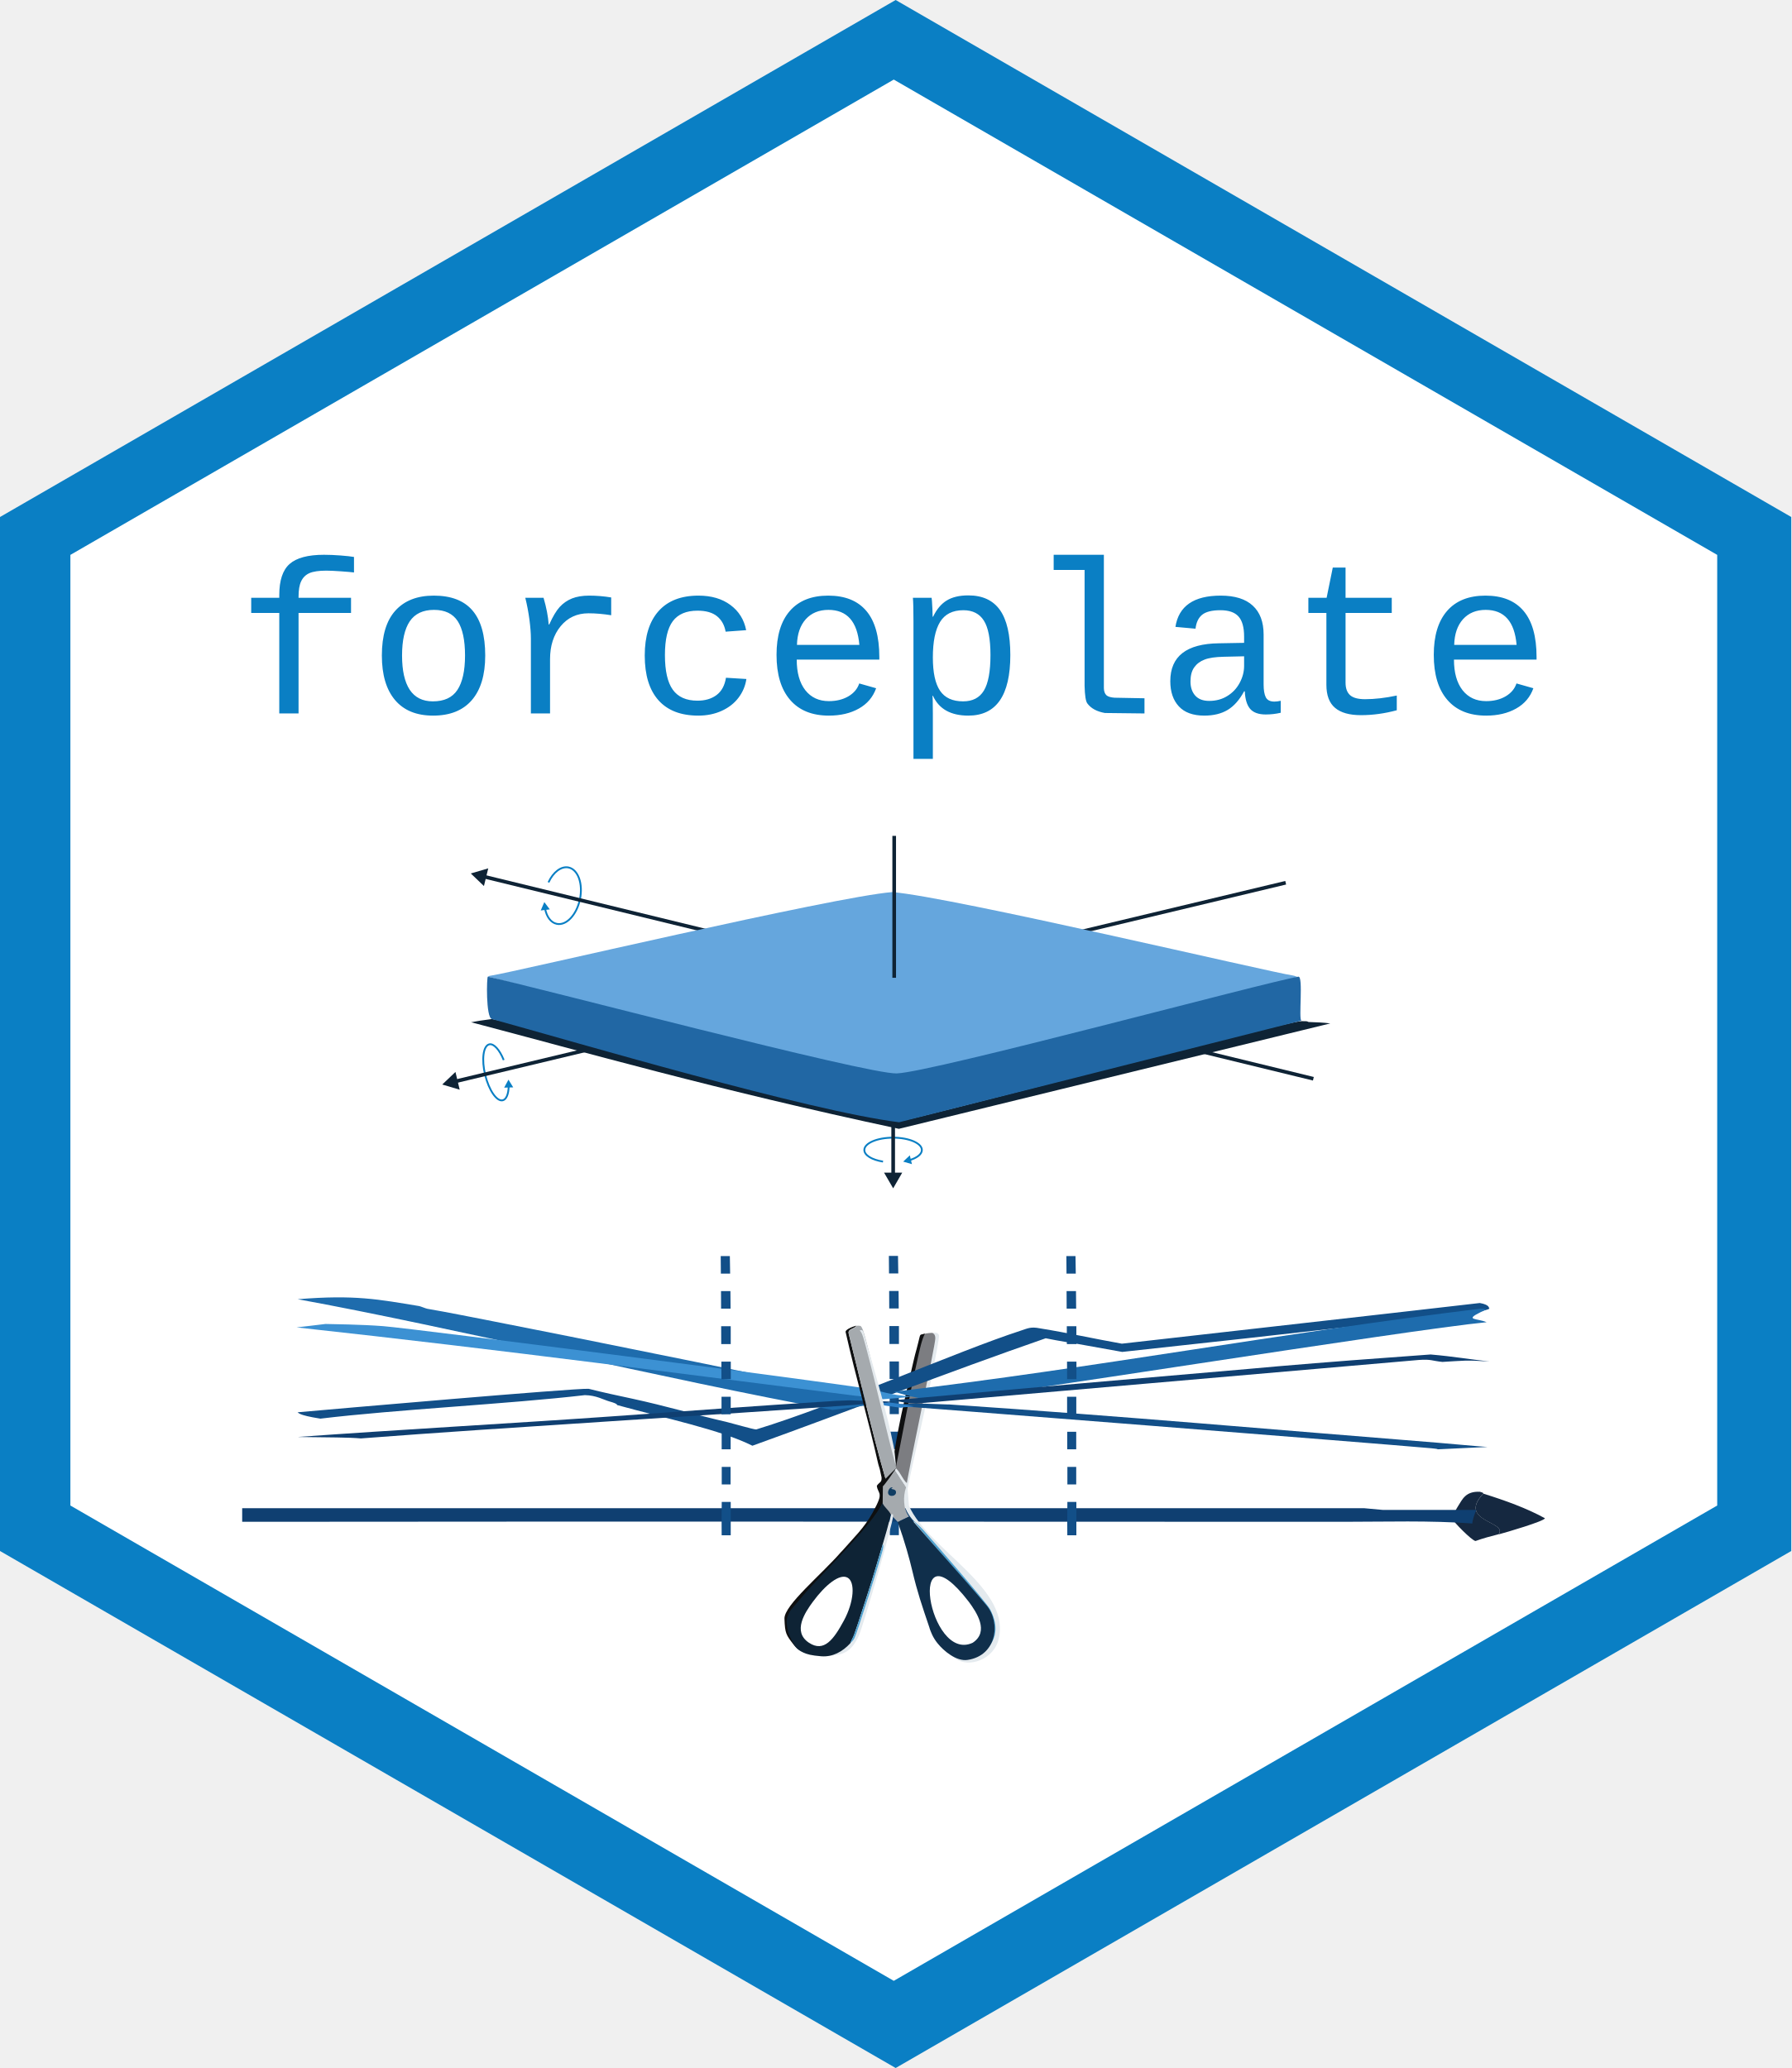
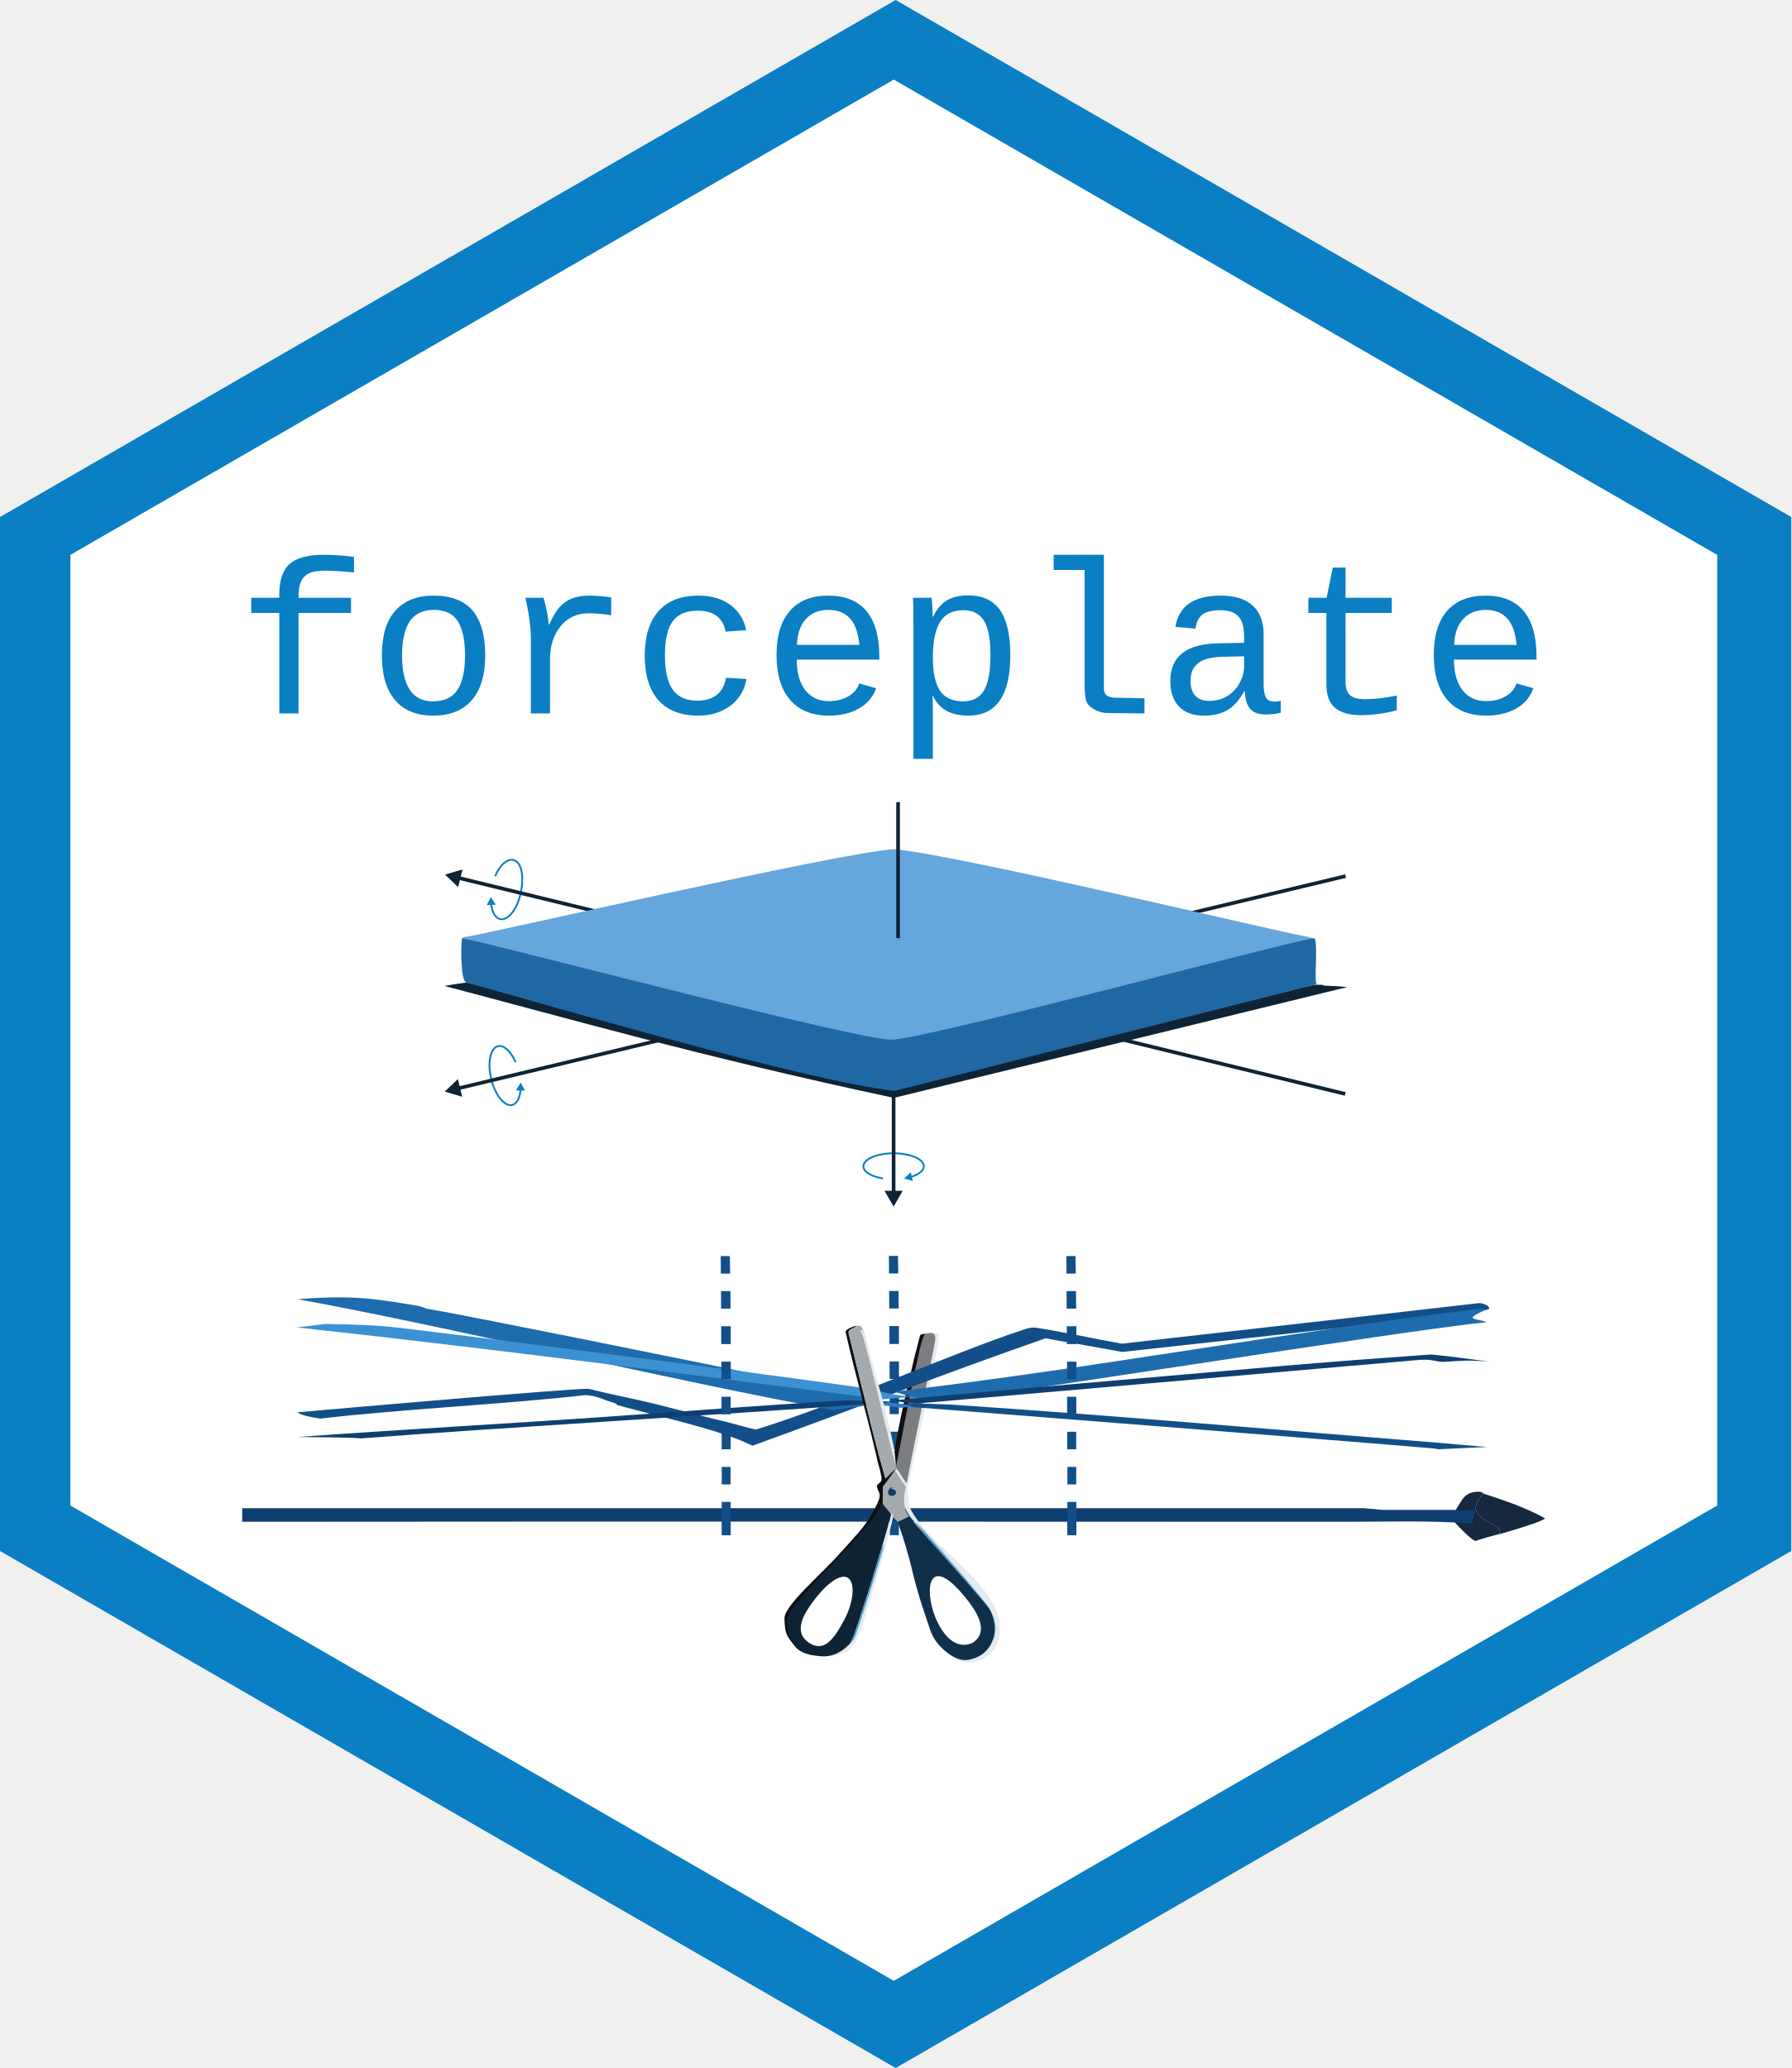
<svg xmlns="http://www.w3.org/2000/svg" id="Layer_1" data-name="Layer 1" viewBox="0 0 245.33 283.28">
  <defs>
    <style>
      .cls-1 {
        stroke: #0e2335;
-         stroke-width: .5px;
-       }
- 
-       .cls-1, .cls-2 {
+       }
+ 
+       .cls-1, .cls-2, .cls-3 {
        fill: none;
        stroke-miterlimit: 10;
      }

-       .cls-3 {
+       .cls-1, .cls-3 {
+         stroke-width: .5px;
+       }
+ 
+       .cls-4 {
        fill: #0e0f10;
      }

-       .cls-3, .cls-4, .cls-5, .cls-6, .cls-7, .cls-8, .cls-9, .cls-10, .cls-11, .cls-12, .cls-13, .cls-14, .cls-15, .cls-16, .cls-17, .cls-18, .cls-19, .cls-20 {
+       .cls-4, .cls-5, .cls-6, .cls-7, .cls-8, .cls-9, .cls-10, .cls-11, .cls-12, .cls-13, .cls-14, .cls-15, .cls-16, .cls-17, .cls-18, .cls-19, .cls-20, .cls-21, .cls-22 {
        stroke-width: 0px;
      }

-       .cls-4 {
+       .cls-5 {
        fill: #152840;
      }

      .cls-2 {
        stroke: #0a7fc4;
        stroke-width: .25px;
      }

-       .cls-5 {
+       .cls-6 {
        fill: #2c7fc8;
      }

-       .cls-6 {
+       .cls-7 {
        fill: #7c7d81;
      }

-       .cls-21 {
+       .cls-23 {
        font-family: LiberationMono-Regular, 'Liberation Mono';
        font-size: 30px;
      }

-       .cls-21, .cls-20 {
+       .cls-23, .cls-22 {
        fill: #0a7fc4;
      }

-       .cls-7 {
+       .cls-8 {
        fill: #e4eaee;
      }

-       .cls-8 {
+       .cls-9 {
        fill: #3c91d3;
      }

-       .cls-9 {
+       .cls-10 {
+         fill: #2068a4;
+       }
+ 
+       .cls-11 {
        fill: #52a3d0;
      }

-       .cls-10 {
+       .cls-3 {
+         stroke: #0e2334;
+       }
+ 
+       .cls-12 {
        fill: #fff;
      }

-       .cls-11 {
+       .cls-13 {
        fill: #102f4b;
      }

-       .cls-12 {
+       .cls-14 {
        fill: #a5aaae;
      }

-       .cls-13 {
+       .cls-15 {
        fill: #65a6dd;
      }

-       .cls-14 {
+       .cls-16 {
+         fill: #0e2334;
+       }
+ 
+       .cls-17 {
        fill: #1e6cad;
      }

-       .cls-15 {
+       .cls-18 {
        fill: #103d63;
      }

-       .cls-16 {
+       .cls-19 {
        fill: #0f3f71;
      }

-       .cls-17 {
-         fill: #2167a4;
-       }
- 
-       .cls-18 {
+       .cls-20 {
        fill: #0e2335;
      }

-       .cls-19 {
+       .cls-21 {
        fill: #124f88;
      }
    </style>
  </defs>
-   <polygon id="Polygon_Blau" data-name="Polygon Blau" class="cls-20" points="245.33 70.82 122.67 0 0 70.82 0 212.46 122.67 283.28 245.33 212.46 245.33 70.82" />
-   <polygon id="Polygon_Weiß" data-name="Polygon Weiß" class="cls-10" points="235.19 76.01 122.41 10.9 9.64 76.01 9.64 206.23 122.41 271.34 235.19 206.23 235.19 76.01" />
-   <g id="Arrows">
-     <g>
-       <path class="cls-10" d="M75.12,120.87c.64-1.39,1.73-2.25,2.75-2.04,1.31.28,2,2.23,1.56,4.36s-1.87,3.64-3.18,3.36c-1.02-.21-1.66-1.44-1.69-2.98" />
-       <g>
-         <path class="cls-2" d="M75.12,120.87c.64-1.39,1.73-2.25,2.75-2.04,1.31.28,2,2.23,1.56,4.36-.45,2.13-1.87,3.64-3.18,3.36-.81-.17-1.39-.98-1.6-2.09" />
-         <polygon class="cls-20" points="75.3 124.57 74.55 123.57 74.06 124.72 75.3 124.57" />
-       </g>
-     </g>
-     <g>
-       <path class="cls-10" d="M68.99,145.21c-.56-1.4-1.36-2.31-1.99-2.15-.82.2-1.06,2.08-.55,4.19.52,2.12,1.6,3.67,2.41,3.47.64-.15.93-1.32.78-2.83" />
-       <g>
-         <path class="cls-2" d="M68.99,145.21c-.56-1.4-1.36-2.31-1.99-2.15-.82.2-1.06,2.08-.55,4.19.52,2.12,1.6,3.67,2.41,3.47.5-.12.79-.88.81-1.93" />
-         <polygon class="cls-20" points="70.29 148.95 69.64 147.89 69.05 148.99 70.29 148.95" />
-       </g>
-     </g>
-     <g>
-       <path class="cls-10" d="M120.94,159.12c-1.5-.24-2.56-.86-2.56-1.59,0-.94,1.77-1.69,3.94-1.69s3.94.76,3.94,1.69c0,.73-1.07,1.35-2.57,1.59" />
-       <g>
-         <path class="cls-2" d="M120.94,159.12c-1.5-.24-2.56-.86-2.56-1.59,0-.94,1.77-1.69,3.94-1.69s3.94.76,3.94,1.69c0,.58-.67,1.08-1.69,1.39" />
-         <polygon class="cls-20" points="124.61 158.26 123.7 159.12 124.9 159.47 124.61 158.26" />
-       </g>
-     </g>
-     <g>
-       <line class="cls-1" x1="176.09" y1="120.92" x2="62.32" y2="148.14" />
-       <polygon class="cls-18" points="62.38 146.84 60.57 148.56 62.96 149.27 62.38 146.84" />
-     </g>
-     <g>
-       <line class="cls-1" x1="179.88" y1="147.77" x2="66.22" y2="120.07" />
-       <polygon class="cls-18" points="66.87 118.95 64.48 119.65 66.28 121.37 66.87 118.95" />
-     </g>
-     <g>
-       <line class="cls-1" x1="122.33" y1="152.17" x2="122.33" y2="160.99" />
-       <polygon class="cls-18" points="121.08 160.63 122.33 162.78 123.57 160.63 121.08 160.63" />
-     </g>
-   </g>
-   <g id="Forceplate_Icon" data-name="Forceplate Icon">
-     <g>
-       <path class="cls-18" d="M123.11,154.63c-25.18-5.38-42.91-10.48-58.62-14.61.14.04.16-.08,2.87-.43.66-.09,54.25,13.99,55.84,13.99,1.32,0,52.7-13.66,55.05-13.7,1.15-.02.7.11,1.08.12,1,.03,1.95.07,2.87.19" />
-       <path class="cls-13" d="M177.83,133.79c-4.02,1.23-50.79,13.43-55.06,13.43s-55.88-13.47-55.96-13.43c.2-.11.21-.13.61-.18,2.66-.37,46.86-10.8,54.79-11.41,8.02.64,51.84,11,54.79,11.41.46.06.59.26.84.19Z" />
-       <path class="cls-17" d="M123.14,153.73c-12.39-1.54-44.44-11.01-55.78-14.14-.83-.21-.71-5.83-.54-5.8,6.09,1.28,51.86,13.38,56,13.25,4.85-.16,50.6-12.53,55.01-13.25.7-.11,0,5.88.41,6.02" />
-     </g>
-   </g>
-   <text id="forceplate_Text" data-name="forceplate Text" class="cls-21" transform="translate(32.39 97.73)">
+   <polygon id="Polygon_Blau" data-name="Polygon Blau" class="cls-22" points="245.33 70.82 122.67 0 0 70.82 0 212.46 122.67 283.28 245.33 212.46 245.33 70.82" />
+   <polygon id="Polygon_Weiß" data-name="Polygon Weiß" class="cls-12" points="235.19 76.01 122.41 10.9 9.64 76.01 9.64 206.23 122.41 271.34 235.19 206.23 235.19 76.01" />
+   <text id="forceplate_Text" data-name="forceplate Text" class="cls-23" transform="translate(32.39 97.73)">
    <tspan x="0" y="0">forceplate</tspan>
  </text>
  <g id="Line">
-     <path class="cls-19" d="M123.09,179.24c0-.8-.01-1.6-.02-2.4h-1.29c0,.79,0,1.6.01,2.4h1.3Z" />
-     <path class="cls-19" d="M123.03,174.44c-.01-.8-.02-1.6-.04-2.4h-1.25c0,.78.01,1.59.02,2.4h1.28Z" />
-     <path class="cls-19" d="M121.88,200.92c0,.88,0,1.69,0,2.4h1.21c0-.8,0-1.6,0-2.4h-1.22Z" />
-     <path class="cls-19" d="M121.87,196.11c0,.83,0,1.64,0,2.4h1.23c0-.8,0-1.6,0-2.4h-1.24Z" />
-     <path class="cls-19" d="M123.12,186.5h-1.29c0,.81,0,1.61.01,2.4h1.28c0-.8,0-1.6,0-2.4Z" />
-     <path class="cls-19" d="M121.88,205.72c0,.57,0,.97-.01,1.15-.02.58,0,3.18,0,3.42h1.24c0-1.51,0-3.04,0-4.57h-1.22Z" />
-     <path class="cls-19" d="M123.12,184.1c0-.82,0-1.63,0-2.45h-1.31c0,.82,0,1.64.01,2.45h1.3Z" />
-     <path class="cls-19" d="M121.85,191.31c0,.82,0,1.62,0,2.4h1.26c0-.8,0-1.6,0-2.4h-1.27Z" />
+     <path class="cls-21" d="M123.09,179.24c0-.8-.01-1.6-.02-2.4h-1.29c0,.79,0,1.6.01,2.4h1.3Z" />
+     <path class="cls-21" d="M123.03,174.44c-.01-.8-.02-1.6-.04-2.4h-1.25c0,.78.01,1.59.02,2.4h1.28Z" />
+     <path class="cls-21" d="M121.88,200.92c0,.88,0,1.69,0,2.4h1.21c0-.8,0-1.6,0-2.4h-1.22Z" />
+     <path class="cls-21" d="M121.87,196.11c0,.83,0,1.64,0,2.4h1.23c0-.8,0-1.6,0-2.4h-1.24Z" />
+     <path class="cls-21" d="M123.12,186.5h-1.29c0,.81,0,1.61.01,2.4h1.28c0-.8,0-1.6,0-2.4Z" />
+     <path class="cls-21" d="M121.88,205.72c0,.57,0,.97-.01,1.15-.02.58,0,3.18,0,3.42h1.24c0-1.51,0-3.04,0-4.57h-1.22Z" />
+     <path class="cls-21" d="M123.12,184.1c0-.82,0-1.63,0-2.45h-1.31c0,.82,0,1.64.01,2.45h1.3Z" />
+     <path class="cls-21" d="M121.85,191.31c0,.82,0,1.62,0,2.4h1.26c0-.8,0-1.6,0-2.4h-1.27Z" />
  </g>
  <g id="scissors_back" data-name="scissors back">
-     <path class="cls-6" d="M122.42,201.63c1.05-5.16,1.95-10.36,3.11-15.5.24-1.06.53-2.53.98-3.39.34-.11.93-.17,1.31-.16.33.2.41.4.41.78,0,1.05-3.64,17.69-4.01,20.53-.66-.52-1.04-1.87-1.8-2.25Z" />
-     <path class="cls-3" d="M122.27,201.67c.02-.25-.03-.54,0-.78.05-.34.03-.72.08-1.06.5-3.56,1.59-8.46,2.45-12.02.24-1.01.45-2.02.74-3.03.15-.54.27-1.09.41-1.64.02-.1.07-.29.2-.33.24-.07.36-.07.53-.13-.45.87-.74,2.3-.98,3.36-1.16,5.14-2.06,10.34-3.11,15.5" />
-     <path class="cls-7" d="M124.09,203.88c.37-2.84,4-19.49,4.01-20.53,0-.38-.07-.58-.41-.78.36,0,.68-.1.9.29.12.35-.62,3.77-.74,4.46-.74,4.21-2.71,12.36-3.54,16.56" />
+     <path class="cls-7" d="M122.42,201.63c1.05-5.16,1.95-10.36,3.11-15.5.24-1.06.53-2.53.98-3.39.34-.11.93-.17,1.31-.16.33.2.41.4.41.78,0,1.05-3.64,17.69-4.01,20.53-.66-.52-1.04-1.87-1.8-2.25Z" />
+     <path class="cls-4" d="M122.27,201.67c.02-.25-.03-.54,0-.78.05-.34.03-.72.08-1.06.5-3.56,1.59-8.46,2.45-12.02.24-1.01.45-2.02.74-3.03.15-.54.27-1.09.41-1.64.02-.1.07-.29.2-.33.24-.07.36-.07.53-.13-.45.87-.74,2.3-.98,3.36-1.16,5.14-2.06,10.34-3.11,15.5" />
+     <path class="cls-8" d="M124.09,203.88c.37-2.84,4-19.49,4.01-20.53,0-.38-.07-.58-.41-.78.36,0,.68-.1.9.29.12.35-.62,3.77-.74,4.46-.74,4.21-2.71,12.36-3.54,16.56" />
  </g>
  <g id="Graph">
    <g>
      <g>
-         <path class="cls-4" d="M205.26,210.17c1.28-1.78-5.71-1.71-2.11-5.57,3.02.94,5.97,2.01,8.44,3.37.02.38-5.4,1.97-6.33,2.21Z" />
-         <path class="cls-4" d="M202.73,204.36c.58.15.4.22.42.23-3.59,3.86,3.39,3.79,2.11,5.57-1.07.27-2.18.57-3.17.93-.5-.04-3.07-2.67-3.17-3.02-.08-.3.58-1.46.84-1.86.51-.76.94-1.98,2.96-1.86Z" />
-       </g>
-       <path class="cls-16" d="M189.38,206.83h12.81c-.17.4-.58,1.55-.53,1.86-5.88-.43-11.81-.23-17.7-.23-47.47-.01-103.32-.05-150.79,0v-1.86h153.69" />
-       <path class="cls-19" d="M204,179.24c-.24.29-2.64.61-3.65.74-.12.02-1.01.05-2.61.25-13.89,1.7-44.04,4.96-44.04,4.96l-6.01-1.08s-2.85-.45-4.47-.79c-13.72,4.76-26.65,9.85-40.17,14.72-4.34-2.18-11.99-3.77-18.52-5.57-.08-.02.19-.15-1.04-.49-.85-.24-1.83-.85-3.39-.87-10.39,1.21-25.91,1.97-36.22,3.22-3.18-.5-2.96-.83-3.13-.87,4.79-.43,38.01-3.32,39.87-3.22,1.89.48,3.94.92,6,1.36,4.57.99,8.6,2.19,13.04,3.22.57.13,3.51.99,3.91.99,11.23-3.44,27.45-10.68,36.25-13.54.91-.29,1.33-.57,2.61-.31,3.95.64,7.39,1.42,11.22,2.1,16.33-1.86,32.75-3.69,49.03-5.57,1.41.25,1.2.7,1.3.74Z" />
-       <path class="cls-19" d="M129.92,192.38c24.74,1.67,44.95,3.5,67,5.25,2.23.18,4.79.44,6.81.58q-3.41.16-6.81.32c-.03-.1-1.39-.18-2.27-.26-3.92-.37-69.59-5.56-73.82-5.83,4.13-.14,4.32-.25,9.09-.05Z" />
-       <path class="cls-14" d="M202.81,179.27c1.25,0,.53.2,0,.46-2.34,1.15-.48.83.8,1.39-10.72,1.02-69.92,10.53-74.02,10.68-2.82.1-5.18-.58-7.16-1.16,27.58-3.26,52.95-8.05,80.39-11.38Z" />
-       <path class="cls-16" d="M203.99,186.5c-3.38-.22-3.52-.1-6.44.06-1.46-.15-1.5-.39-3.22-.27q-34.44,2.99-68.87,5.98c-2.89-.22-2.65-.46-2.82-.48,1.2-.09,2.16-.2,3.22-.3,14.5-1.34,29.96-2.67,45.11-3.97,1.39-.12,2.7-.25,4.03-.36,6.54-.56,13.76-1.11,20.94-1.62,3.21.28,5.3.66,8.06.96Z" />
-       <path class="cls-5" d="M125.13,192.59c-1.93,0,.18.08,0,.12-.14.03-1.56,0-1.69.14-5.8-.8-11.11-1.62-17.31-2.41.82-.02,2.76-.08,2.96-.13,2.67.27,12.28,1.76,16.04,2.28Z" />
-       <path class="cls-14" d="M57.42,178.91c.14.02.95.35,1.11.37,2.98.51,6.03,1.14,8.88,1.69,6.38,1.22,50.69,10.12,52.18,10.77,1.46.63-1.34.81-5.55,1.4-22.44-4.1-53.16-11.52-73.27-15.17,7.85-.64,11.05.02,16.65.94Z" />
-       <path class="cls-8" d="M118.97,190.25c1.99.35,2.55.77,5.93,1.08-1.3.11-2.49.24-3.96.34-25.79-3.24-51.6-6.71-80.32-9.84,1.28-.16,2.77-.31,3.96-.47,1.02.03,4.84.06,7.91.3,4.5.36,61.62,7.74,66.47,8.59Z" />
-       <path class="cls-16" d="M123.17,192.01c-1.48.12-3.34.23-4.94.35-21.25,1.56-48.4,3.11-68.81,4.68-1.66-.15-4.26-.14-8.65-.2,12.73-.93,29.81-1.89,42.87-2.81,10.16-.72,19.83-1.45,30.89-2.14l1.85-.07c1.72.06,4.84.16,6.8.2Z" />
-     </g>
-     <g>
-       <path class="cls-19" d="M100,174.46c-.01-.8-.02-1.6-.04-2.4h-1.25c0,.78.01,1.59.02,2.4h1.28Z" />
-       <path class="cls-19" d="M100.06,179.26c0-.8-.01-1.6-.02-2.4h-1.29c0,.79,0,1.6.01,2.4h1.3Z" />
-       <path class="cls-19" d="M98.85,200.94c0,.88,0,1.69,0,2.4h1.21c0-.8,0-1.6,0-2.4h-1.22Z" />
-       <path class="cls-19" d="M98.82,191.33c0,.82,0,1.62,0,2.4h1.26c0-.8,0-1.6,0-2.4h-1.27Z" />
-       <path class="cls-19" d="M98.85,205.74c0,.57,0,.97-.01,1.15-.02.58,0,3.18,0,3.42h1.24c0-1.51,0-3.04,0-4.57h-1.22Z" />
-       <path class="cls-19" d="M100.09,186.52h-1.29c0,.81,0,1.61.01,2.4h1.28c0-.8,0-1.6,0-2.4Z" />
-       <path class="cls-19" d="M100.08,184.12c0-.82,0-1.63,0-2.45h-1.31c0,.82,0,1.64.01,2.45h1.3Z" />
-       <path class="cls-19" d="M98.84,196.13c0,.83,0,1.64,0,2.4h1.23c0-.8,0-1.6,0-2.4h-1.24Z" />
-     </g>
-     <g>
-       <path class="cls-19" d="M147.34,174.46c-.01-.8-.02-1.6-.04-2.4h-1.25c0,.78.01,1.59.02,2.4h1.28Z" />
-       <path class="cls-19" d="M146.19,200.94c0,.88,0,1.69,0,2.4h1.21c0-.8,0-1.6,0-2.4h-1.22Z" />
-       <path class="cls-19" d="M147.39,179.26c0-.8-.01-1.6-.02-2.4h-1.29c0,.79,0,1.6.01,2.4h1.3Z" />
-       <path class="cls-19" d="M146.19,205.74c0,.57,0,.97-.01,1.15-.02.58,0,3.18,0,3.42h1.24c0-1.51,0-3.04,0-4.57h-1.22Z" />
-       <path class="cls-19" d="M147.43,186.52h-1.29c0,.81,0,1.61.01,2.4h1.28c0-.8,0-1.6,0-2.4Z" />
-       <path class="cls-19" d="M146.17,196.13c0,.83,0,1.64,0,2.4h1.23c0-.8,0-1.6,0-2.4h-1.24Z" />
-       <path class="cls-19" d="M147.42,184.12c0-.82,0-1.63,0-2.45h-1.31c0,.82,0,1.64.01,2.45h1.3Z" />
-       <path class="cls-19" d="M146.15,191.33c0,.82,0,1.62,0,2.4h1.26c0-.8,0-1.6,0-2.4h-1.27Z" />
+         <path class="cls-5" d="M205.26,210.17c1.28-1.78-5.71-1.71-2.11-5.57,3.02.94,5.97,2.01,8.44,3.37.02.38-5.4,1.97-6.33,2.21Z" />
+         <path class="cls-5" d="M202.73,204.36c.58.15.4.22.42.23-3.59,3.86,3.39,3.79,2.11,5.57-1.07.27-2.18.57-3.17.93-.5-.04-3.07-2.67-3.17-3.02-.08-.3.58-1.46.84-1.86.51-.76.94-1.98,2.96-1.86Z" />
+       </g>
+       <path class="cls-19" d="M189.38,206.83h12.81c-.17.4-.58,1.55-.53,1.86-5.88-.43-11.81-.23-17.7-.23-47.47-.01-103.32-.05-150.79,0v-1.86h153.69" />
+       <path class="cls-21" d="M204,179.24c-.24.29-2.64.61-3.65.74-.12.02-1.01.05-2.61.25-13.89,1.7-44.04,4.96-44.04,4.96l-6.01-1.08s-2.85-.45-4.47-.79c-13.72,4.76-26.65,9.85-40.17,14.72-4.34-2.18-11.99-3.77-18.52-5.57-.08-.02.19-.15-1.04-.49-.85-.24-1.83-.85-3.39-.87-10.39,1.21-25.91,1.97-36.22,3.22-3.18-.5-2.96-.83-3.13-.87,4.79-.43,38.01-3.32,39.87-3.22,1.89.48,3.94.92,6,1.36,4.57.99,8.6,2.19,13.04,3.22.57.13,3.51.99,3.91.99,11.23-3.44,27.45-10.68,36.25-13.54.91-.29,1.33-.57,2.61-.31,3.95.64,7.39,1.42,11.22,2.1,16.33-1.86,32.75-3.69,49.03-5.57,1.41.25,1.2.7,1.3.74Z" />
+       <path class="cls-21" d="M129.92,192.38c24.74,1.67,44.95,3.5,67,5.25,2.23.18,4.79.44,6.81.58q-3.41.16-6.81.32c-.03-.1-1.39-.18-2.27-.26-3.92-.37-69.59-5.56-73.82-5.83,4.13-.14,4.32-.25,9.09-.05Z" />
+       <path class="cls-17" d="M202.81,179.27c1.25,0,.53.2,0,.46-2.34,1.15-.48.83.8,1.39-10.72,1.02-69.92,10.53-74.02,10.68-2.82.1-5.18-.58-7.16-1.16,27.58-3.26,52.95-8.05,80.39-11.38Z" />
+       <path class="cls-19" d="M203.99,186.5c-3.38-.22-3.52-.1-6.44.06-1.46-.15-1.5-.39-3.22-.27q-34.44,2.99-68.87,5.98c-2.89-.22-2.65-.46-2.82-.48,1.2-.09,2.16-.2,3.22-.3,14.5-1.34,29.96-2.67,45.11-3.97,1.39-.12,2.7-.25,4.03-.36,6.54-.56,13.76-1.11,20.94-1.62,3.21.28,5.3.66,8.06.96Z" />
+       <path class="cls-6" d="M125.13,192.59c-1.93,0,.18.08,0,.12-.14.03-1.56,0-1.69.14-5.8-.8-11.11-1.62-17.31-2.41.82-.02,2.76-.08,2.96-.13,2.67.27,12.28,1.76,16.04,2.28Z" />
+       <path class="cls-17" d="M57.42,178.91c.14.02.95.35,1.11.37,2.98.51,6.03,1.14,8.88,1.69,6.38,1.22,50.69,10.12,52.18,10.77,1.46.63-1.34.81-5.55,1.4-22.44-4.1-53.16-11.52-73.27-15.17,7.85-.64,11.05.02,16.65.94Z" />
+       <path class="cls-9" d="M118.97,190.25c1.99.35,2.55.77,5.93,1.08-1.3.11-2.49.24-3.96.34-25.79-3.24-51.6-6.71-80.32-9.84,1.28-.16,2.77-.31,3.96-.47,1.02.03,4.84.06,7.91.3,4.5.36,61.62,7.74,66.47,8.59Z" />
+       <path class="cls-19" d="M123.17,192.01c-1.48.12-3.34.23-4.94.35-21.25,1.56-48.4,3.11-68.81,4.68-1.66-.15-4.26-.14-8.65-.2,12.73-.93,29.81-1.89,42.87-2.81,10.16-.72,19.83-1.45,30.89-2.14l1.85-.07c1.72.06,4.84.16,6.8.2Z" />
+     </g>
+     <g>
+       <path class="cls-21" d="M100,174.46c-.01-.8-.02-1.6-.04-2.4h-1.25c0,.78.01,1.59.02,2.4h1.28Z" />
+       <path class="cls-21" d="M100.06,179.26c0-.8-.01-1.6-.02-2.4h-1.29c0,.79,0,1.6.01,2.4h1.3Z" />
+       <path class="cls-21" d="M98.85,200.94c0,.88,0,1.69,0,2.4h1.21c0-.8,0-1.6,0-2.4h-1.22Z" />
+       <path class="cls-21" d="M98.82,191.33c0,.82,0,1.62,0,2.4h1.26c0-.8,0-1.6,0-2.4h-1.27Z" />
+       <path class="cls-21" d="M98.85,205.74c0,.57,0,.97-.01,1.15-.02.58,0,3.18,0,3.42h1.24c0-1.51,0-3.04,0-4.57h-1.22Z" />
+       <path class="cls-21" d="M100.09,186.52h-1.29c0,.81,0,1.61.01,2.4h1.28c0-.8,0-1.6,0-2.4Z" />
+       <path class="cls-21" d="M100.08,184.12c0-.82,0-1.63,0-2.45h-1.31c0,.82,0,1.64.01,2.45h1.3Z" />
+       <path class="cls-21" d="M98.84,196.13c0,.83,0,1.64,0,2.4h1.23c0-.8,0-1.6,0-2.4h-1.24Z" />
+     </g>
+     <g>
+       <path class="cls-21" d="M147.34,174.46c-.01-.8-.02-1.6-.04-2.4h-1.25c0,.78.01,1.59.02,2.4h1.28Z" />
+       <path class="cls-21" d="M146.19,200.94c0,.88,0,1.69,0,2.4h1.21c0-.8,0-1.6,0-2.4h-1.22Z" />
+       <path class="cls-21" d="M147.39,179.26c0-.8-.01-1.6-.02-2.4h-1.29c0,.79,0,1.6.01,2.4h1.3Z" />
+       <path class="cls-21" d="M146.19,205.74c0,.57,0,.97-.01,1.15-.02.58,0,3.18,0,3.42h1.24c0-1.51,0-3.04,0-4.57h-1.22Z" />
+       <path class="cls-21" d="M147.43,186.52h-1.29c0,.81,0,1.61.01,2.4h1.28c0-.8,0-1.6,0-2.4Z" />
+       <path class="cls-21" d="M146.17,196.13c0,.83,0,1.64,0,2.4h1.23c0-.8,0-1.6,0-2.4h-1.24Z" />
+       <path class="cls-21" d="M147.42,184.12c0-.82,0-1.63,0-2.45h-1.31c0,.82,0,1.64.01,2.45h1.3Z" />
+       <path class="cls-21" d="M146.15,191.33c0,.82,0,1.62,0,2.4h1.26c0-.8,0-1.6,0-2.4h-1.27Z" />
    </g>
  </g>
  <g id="scissors_front" data-name="scissors front">
    <g>
-       <path class="cls-7" d="M124.49,206.26c2.72,6.14,14.39,11.45,12.19,18.61-.91,2.73-4.58,3.81-6.3,1.92,3.92,2.04,7.55-2.87,5.23-6.34-.56-1.03-7.75-9.29-9.16-10.88-1.81-1.46-3.37-3.35-2.37-5.81l-1.64-2.49v-.33c.76.38,1.14,1.73,1.8,2.25" />
-       <g>
-         <path class="cls-12" d="M122.94,208.47c-.09-.14-1.78-1.81-2.21-2.41l-.49-2.37,2.21-2.41,1.64,2.49c-.43,1.19-.37,2.98.41,3.97l-1.55.74Z" />
-         <path class="cls-15" d="M122.69,204.26c.23.71-.98.91-1.06.25-.04-.34.29-.9.65-.74-.59.32.28.1.41.49Z" />
-       </g>
-       <g>
-         <path class="cls-9" d="M135.21,225.81c1.24-1.71,1.24-3.35.25-5.19-.54-.99-6.96-8.2-8.43-9.94-.75-.89-1.46-1.81-2.21-2.7.44.5,1.15,1.05,1.64,1.6,1.41,1.58,8.6,9.85,9.16,10.88.99,1.84,1.08,3.81-.41,5.36Z" />
-         <path class="cls-11" d="M127.32,223.03c-1.11-3.28-1.67-4.91-2.37-7.86-.39-1.64-1.01-3.93-1.99-6.67l1.55-.74c4.01,4.68,6.45,7.23,10.59,12.13,1.99,2.35,1.45,6.89-2.58,7.49-1.51.23-3.26-1.2-4.14-2.31-.64-.8-.9-1.56-1.07-2.04Z" />
-       </g>
-     </g>
-     <g>
-       <path class="cls-3" d="M120.89,205.97s-.34.6-.4.75c-.04.1-.18.23-.23.33-1.33,2.86-7.1,8.68-9.57,11.45-1.01,1.13-1.84,2.36-2.73,3.58.04.1-.25-.09-.21.01.69,1.24,4.2,4.86,2.89,4.32s-1.47-.49-2-1.19c-.97-1.28-1.13-1.45-1.2-3.49-.06-1.84,5.08-6.05,7.75-9.13.05-.05.11-.1.16-.16,1.55-1.78,3-3.11,4.17-5.24,1.67-3.02.72-2.4.57-3.68.41-.57.69-.42.65-1.15,0-.04-.12-.49-.16-.74-.07-.42-.24-.82-.33-1.23-1.34-5.98-3.07-11.89-4.42-17.87-.2-.42,1.18-.88,1.47-.94-.3.48-1.24.41-1.06,1.1,1.67,6.6,3.14,13.33,5.03,19.84.76-.76.97-1.29,1.44-1.44.15-.05-1.83,2.71-1.79,2.48" />
-       <g>
-         <path class="cls-12" d="M117.31,181.62c.25-.05.27-.01.49,0,.31-.02.68,1.51.9,2.33,1.45,5.41,2.48,10.9,3.92,16.32-.03.23.12.6.1.85l-1.44,1.44c-1.89-6.51-3.36-13.23-5.03-19.84-.17-.69.77-.63,1.06-1.1Z" />
-         <path class="cls-7" d="M122.72,200.95c-1.44-5.42-2.64-10.91-4.09-16.32-.22-.82-.59-2.35-.9-2.33.02,0,.22-.25.49.04,1.31,4.61,3.29,11.19,4.17,15.75.13.65.2,1.34.25,2" />
-       </g>
-       <g>
-         <path class="cls-7" d="M114.85,226.66c-.62.14-1.25.18-1.88.17-.06-.04-.37-.17-.39-.17,1.57.03,2.81-.4,3.86-1.54.25-.27.36-.25.61-.73.32-.6,3.54-10.79,3.86-12.05.05-.19.17-.72,0-.81.4-1.36.86-2.71,1.14-4.1,0,.02.24-.04.26.04v.26c.01.84-4.07,14.93-4.65,16.24-.59,1.33-1.3,2.35-2.81,2.69Z" />
-         <g>
-           <path class="cls-18" d="M110.6,217.85c2.65-2.9,8.83-8.98,10.26-11.96.33.66.76.85,1.14,1.54-.28,1.39-.7,2.75-1.1,4.11-.9,3.02-1.49,4.98-1.49,4.98l-1.52,4.71-.26.8-.68,2s-.36.77-.49,1.07c-1.05,1.14-2.43,1.91-3.99,1.78-1.36-.11-1.92-.27-2.45-.51s-.79-.48-.89-.58c-.33-.34-.86-1.41-.96-1.62-.26-.54-.46-1.58-.43-2.18.04-.66.57-1.46.57-1.46" />
-           <path class="cls-9" d="M116.43,225.12l.26-.6c.36-.57,1.09-3.02,1.4-3.93,1.02-2.98,1.91-6.04,2.81-9.06.17.09.05.62,0,.81-.31,1.26-3.53,11.45-3.86,12.05-.25.47-.37.46-.61.73Z" />
-         </g>
-       </g>
-     </g>
-     <path class="cls-10" d="M111.32,219.43c-1.04,1.42-2.84,4.07-.52,5.6,2.06,1.36,3.39-.47,4.78-3.04s1.58-5.29.5-5.88-3.03.97-4.76,3.32Z" />
-     <path class="cls-10" d="M132.7,219.43c1.04,1.42,2.84,4.07.52,5.6-6.06,2.85-9.21-16.9-.52-5.6Z" />
-   </g>
-   <line id="ArrowZ" class="cls-1" x1="122.47" y1="114.5" x2="122.47" y2="133.94" />
+       <path class="cls-8" d="M124.49,206.26c2.72,6.14,14.39,11.45,12.19,18.61-.91,2.73-4.58,3.81-6.3,1.92,3.92,2.04,7.55-2.87,5.23-6.34-.56-1.03-7.75-9.29-9.16-10.88-1.81-1.46-3.37-3.35-2.37-5.81l-1.64-2.49v-.33c.76.38,1.14,1.73,1.8,2.25" />
+       <g>
+         <path class="cls-14" d="M122.94,208.47c-.09-.14-1.78-1.81-2.21-2.41l-.49-2.37,2.21-2.41,1.64,2.49c-.43,1.19-.37,2.98.41,3.97l-1.55.74Z" />
+         <path class="cls-18" d="M122.69,204.26c.23.71-.98.91-1.06.25-.04-.34.29-.9.65-.74-.59.32.28.1.41.49Z" />
+       </g>
+       <g>
+         <path class="cls-11" d="M135.21,225.81c1.24-1.71,1.24-3.35.25-5.19-.54-.99-6.96-8.2-8.43-9.94-.75-.89-1.46-1.81-2.21-2.7.44.5,1.15,1.05,1.64,1.6,1.41,1.58,8.6,9.85,9.16,10.88.99,1.84,1.08,3.81-.41,5.36Z" />
+         <path class="cls-13" d="M127.32,223.03c-1.11-3.28-1.67-4.91-2.37-7.86-.39-1.64-1.01-3.93-1.99-6.67l1.55-.74c4.01,4.68,6.45,7.23,10.59,12.13,1.99,2.35,1.45,6.89-2.58,7.49-1.51.23-3.26-1.2-4.14-2.31-.64-.8-.9-1.56-1.07-2.04Z" />
+       </g>
+     </g>
+     <g>
+       <path class="cls-4" d="M120.89,205.97s-.34.6-.4.75c-.04.1-.18.23-.23.33-1.33,2.86-7.1,8.68-9.57,11.45-1.01,1.13-1.84,2.36-2.73,3.58.04.1-.25-.09-.21.01.69,1.24,4.2,4.86,2.89,4.32s-1.47-.49-2-1.19c-.97-1.28-1.13-1.45-1.2-3.49-.06-1.84,5.08-6.05,7.75-9.13.05-.05.11-.1.16-.16,1.55-1.78,3-3.11,4.17-5.24,1.67-3.02.72-2.4.57-3.68.41-.57.69-.42.65-1.15,0-.04-.12-.49-.16-.74-.07-.42-.24-.82-.33-1.23-1.34-5.98-3.07-11.89-4.42-17.87-.2-.42,1.18-.88,1.47-.94-.3.48-1.24.41-1.06,1.1,1.67,6.6,3.14,13.33,5.03,19.84.76-.76.97-1.29,1.44-1.44.15-.05-1.83,2.71-1.79,2.48" />
+       <g>
+         <path class="cls-14" d="M117.31,181.62c.25-.05.27-.01.49,0,.31-.02.68,1.51.9,2.33,1.45,5.41,2.48,10.9,3.92,16.32-.03.23.12.6.1.85l-1.44,1.44c-1.89-6.51-3.36-13.23-5.03-19.84-.17-.69.77-.63,1.06-1.1Z" />
+         <path class="cls-8" d="M122.72,200.95c-1.44-5.42-2.64-10.91-4.09-16.32-.22-.82-.59-2.35-.9-2.33.02,0,.22-.25.49.04,1.31,4.61,3.29,11.19,4.17,15.75.13.65.2,1.34.25,2" />
+       </g>
+       <g>
+         <path class="cls-8" d="M114.85,226.66c-.62.14-1.25.18-1.88.17-.06-.04-.37-.17-.39-.17,1.57.03,2.81-.4,3.86-1.54.25-.27.36-.25.61-.73.32-.6,3.54-10.79,3.86-12.05.05-.19.17-.72,0-.81.4-1.36.86-2.71,1.14-4.1,0,.02.24-.04.26.04v.26c.01.84-4.07,14.93-4.65,16.24-.59,1.33-1.3,2.35-2.81,2.69Z" />
+         <g>
+           <path class="cls-20" d="M110.6,217.85c2.65-2.9,8.83-8.98,10.26-11.96.33.66.76.85,1.14,1.54-.28,1.39-.7,2.75-1.1,4.11-.9,3.02-1.49,4.98-1.49,4.98l-1.52,4.71-.26.8-.68,2s-.36.77-.49,1.07c-1.05,1.14-2.43,1.91-3.99,1.78-1.36-.11-1.92-.27-2.45-.51s-.79-.48-.89-.58c-.33-.34-.86-1.41-.96-1.62-.26-.54-.46-1.58-.43-2.18.04-.66.57-1.46.57-1.46" />
+           <path class="cls-11" d="M116.43,225.12l.26-.6c.36-.57,1.09-3.02,1.4-3.93,1.02-2.98,1.91-6.04,2.81-9.06.17.09.05.62,0,.81-.31,1.26-3.53,11.45-3.86,12.05-.25.47-.37.46-.61.73Z" />
+         </g>
+       </g>
+     </g>
+     <path class="cls-12" d="M111.32,219.43c-1.04,1.42-2.84,4.07-.52,5.6,2.06,1.36,3.39-.47,4.78-3.04s1.58-5.29.5-5.88-3.03.97-4.76,3.32Z" />
+     <path class="cls-12" d="M132.7,219.43c1.04,1.42,2.84,4.07.52,5.6-6.06,2.85-9.21-16.9-.52-5.6Z" />
+   </g>
+   <g>
+     <g id="Forceplate_Icon" data-name="Forceplate Icon">
+       <g id="Arrows">
+         <g>
+           <path class="cls-12" d="M67.82,120.04c.6-1.48,1.54-2.35,2.4-2.25,1.1.13,1.62,1.96,1.11,4.47-.45,2.24-1.73,3.87-2.82,3.64-.84-.18-1.33-1.43-1.29-3.03" />
+           <g>
+             <path class="cls-2" d="M67.82,120.04c.6-1.48,1.54-2.35,2.4-2.25,1.1.13,1.62,1.96,1.11,4.47-.45,2.24-1.73,3.87-2.82,3.64-.68-.14-1.13-.98-1.25-2.13" />
+             <polygon class="cls-22" points="67.9 123.92 67.22 122.88 66.66 123.99 67.9 123.92" />
+           </g>
+         </g>
+         <g>
+           <path class="cls-12" d="M70.62,145.49c-.64-1.46-1.6-2.38-2.42-2.18-1.05.26-1.46,2.27-.92,4.49.54,2.22,1.83,3.82,2.88,3.56.82-.2,1.25-1.46,1.15-3.05" />
+           <g>
+             <path class="cls-2" d="M70.62,145.49c-.64-1.46-1.6-2.38-2.42-2.18-1.05.26-1.46,2.27-.92,4.49.54,2.22,1.83,3.82,2.88,3.56.66-.16,1.06-1,1.14-2.16" />
+             <polygon class="cls-22" points="71.91 149.39 71.31 148.3 70.66 149.37 71.91 149.39" />
+           </g>
+         </g>
+         <g>
+           <path class="cls-12" d="M120.94,161.43c-1.57-.25-2.69-.9-2.69-1.67,0-.98,1.86-1.78,4.14-1.78s4.14.8,4.14,1.78c0,.76-1.12,1.42-2.7,1.67" />
+           <g>
+             <path class="cls-2" d="M120.94,161.43c-1.57-.25-2.69-.9-2.69-1.67,0-.98,1.86-1.78,4.14-1.78s4.14.8,4.14,1.78c0,.61-.72,1.15-1.82,1.47" />
+             <polygon class="cls-22" points="124.74 160.57 123.84 161.43 125.03 161.78 124.74 160.57" />
+           </g>
+         </g>
+         <g>
+           <line class="cls-3" x1="184.3" y1="120.01" x2="62.65" y2="149.11" />
+           <polygon class="cls-16" points="62.72 147.81 60.91 149.53 63.3 150.24 62.72 147.81" />
+         </g>
+         <g>
+           <line class="cls-3" x1="184.25" y1="149.85" x2="62.69" y2="120.23" />
+           <polygon class="cls-16" points="63.34 119.1 60.95 119.8 62.75 121.52 63.34 119.1" />
+         </g>
+         <g>
+           <line class="cls-3" x1="122.39" y1="149.29" x2="122.39" y2="163.49" />
+           <polygon class="cls-16" points="121.14 163.12 122.39 165.28 123.63 163.12 121.14 163.12" />
+         </g>
+       </g>
+       <g>
+         <path class="cls-16" d="M122.42,150.39c-26.45-5.65-45.07-11.01-61.58-15.34.15.04.17-.08,3.02-.46.69-.09,56.98,14.69,58.66,14.69,1.39,0,55.35-14.35,57.82-14.39,1.21-.02.74.12,1.13.13,1.05.04,2.05.07,3.02.2" />
+         <path class="cls-15" d="M179.91,128.51c-4.22,1.29-53.35,14.1-57.83,14.1s-58.69-14.15-58.78-14.11c.21-.11.22-.14.64-.19,2.79-.38,50.12-11.34,58.45-11.99,8.42.67,53.55,11.55,56.64,11.99.48.07.62.27.88.2Z" />
+         <path class="cls-10" d="M122.46,149.44c-13.01-1.62-46.68-11.57-58.59-14.85-.88-.22-.74-6.13-.56-6.09,6.4,1.34,54.47,14.06,58.82,13.92,5.09-.17,53.15-13.16,57.78-13.91.73-.12,0,6.18.43,6.32" />
+       </g>
+     </g>
+     <line id="ArrowZ" class="cls-1" x1="123" y1="109.88" x2="123" y2="128.51" />
+   </g>
</svg>
